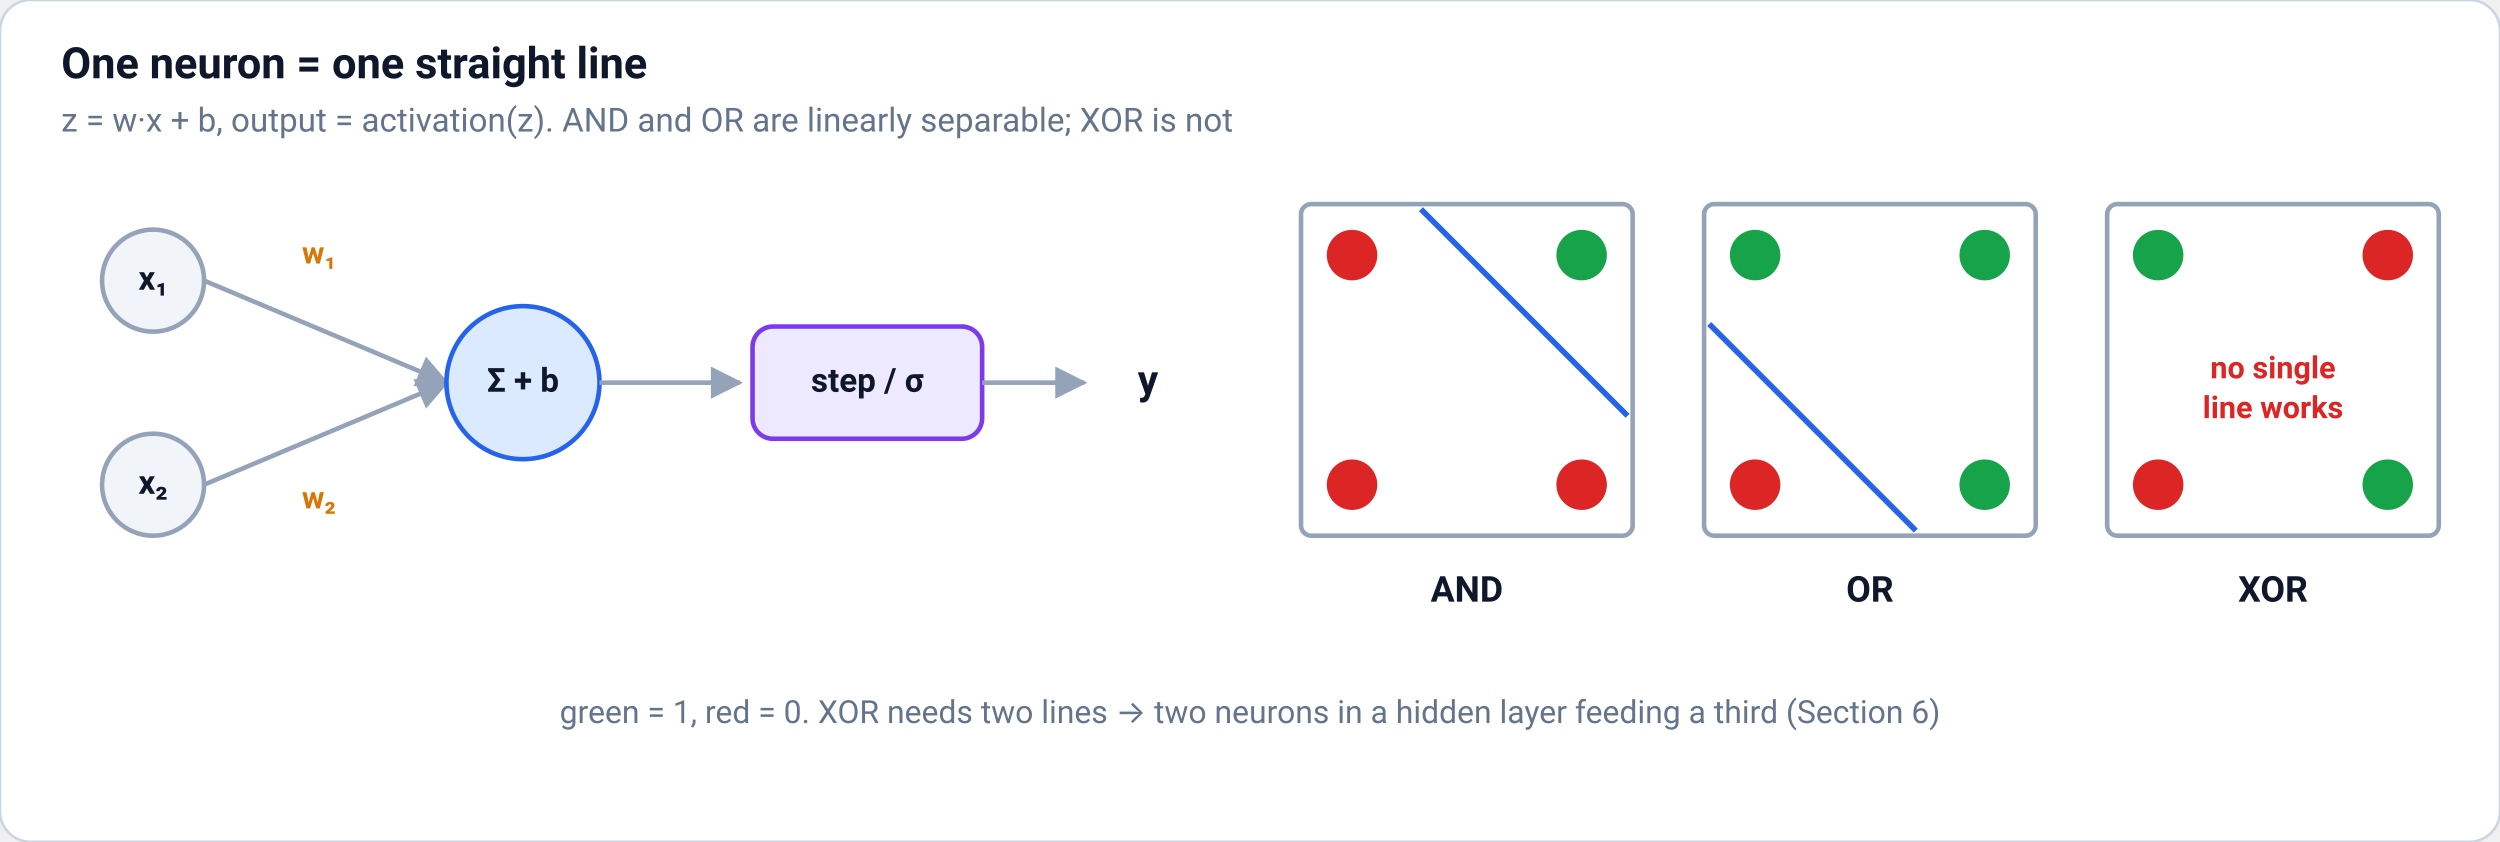
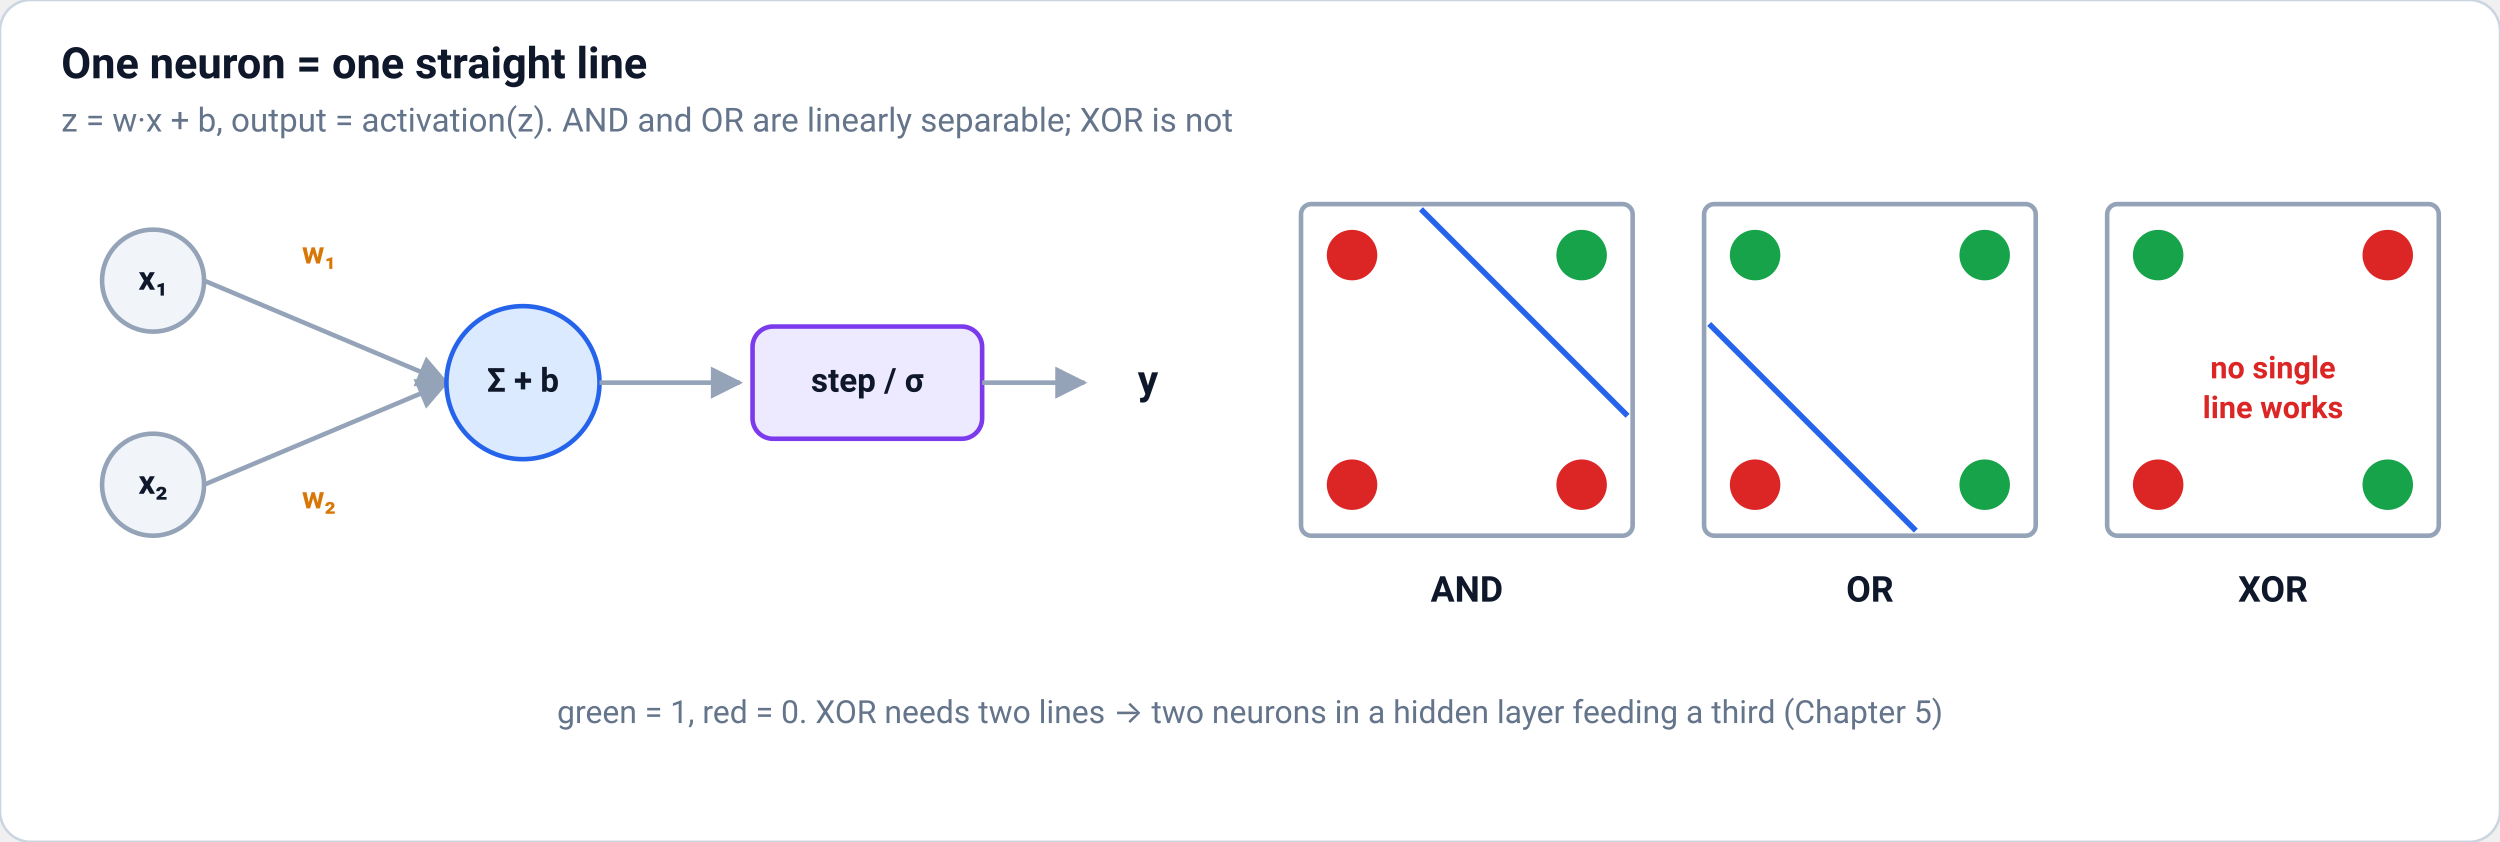
<svg xmlns="http://www.w3.org/2000/svg" viewBox="0 0 980 330" width="980" height="330" role="img" aria-labelledby="title">
  <defs>
    <marker id="a94a3b8" viewBox="0 0 10 10" refX="9" refY="5" markerWidth="7" markerHeight="7" orient="auto-start-reverse">
      <path d="M0,0 L10,5 L0,10 z" fill="#94a3b8" />
    </marker>
  </defs>
  <rect x="0" y="0" width="980" height="330" rx="12" fill="#ffffff" stroke="#cbd5e1" />
  <text x="24.0" y="26.0" font-family="ui-sans-serif, system-ui, -apple-system, 'Segoe UI', Roboto, 'Noto Sans', sans-serif" font-size="17" font-weight="700" text-anchor="start" dominant-baseline="middle" fill="#0f172a">One neuron = one straight line</text>
  <text x="24.0" y="48.0" font-family="ui-sans-serif, system-ui, -apple-system, 'Segoe UI', Roboto, 'Noto Sans', sans-serif" font-size="13" font-weight="400" text-anchor="start" dominant-baseline="middle" fill="#64748b">z = w·x + b, output = activation(z). AND and OR are linearly separable; XOR is not</text>
  <circle cx="60.0" cy="110.0" r="20" fill="#f1f5f9" stroke="#94a3b8" stroke-width="1.8" />
  <text x="60.0" y="110.0" font-family="ui-sans-serif, system-ui, -apple-system, 'Segoe UI', Roboto, 'Noto Sans', sans-serif" font-size="13" font-weight="600" text-anchor="middle" dominant-baseline="middle" fill="#0f172a">x₁</text>
  <line x1="80.0" y1="110.0" x2="175.0" y2="150.0" stroke="#94a3b8" stroke-width="1.8" marker-end="url(#a94a3b8)" />
  <text x="125.0" y="100.0" font-family="ui-sans-serif, system-ui, -apple-system, 'Segoe UI', Roboto, 'Noto Sans', sans-serif" font-size="12" font-weight="700" text-anchor="middle" dominant-baseline="middle" fill="#d97706">w₁</text>
  <circle cx="60.0" cy="190.0" r="20" fill="#f1f5f9" stroke="#94a3b8" stroke-width="1.8" />
  <text x="60.0" y="190.0" font-family="ui-sans-serif, system-ui, -apple-system, 'Segoe UI', Roboto, 'Noto Sans', sans-serif" font-size="13" font-weight="600" text-anchor="middle" dominant-baseline="middle" fill="#0f172a">x₂</text>
  <line x1="80.0" y1="190.0" x2="175.0" y2="150.0" stroke="#94a3b8" stroke-width="1.8" marker-end="url(#a94a3b8)" />
  <text x="125.0" y="196.0" font-family="ui-sans-serif, system-ui, -apple-system, 'Segoe UI', Roboto, 'Noto Sans', sans-serif" font-size="12" font-weight="700" text-anchor="middle" dominant-baseline="middle" fill="#d97706">w₂</text>
  <circle cx="205.0" cy="150.0" r="30" fill="#dbeafe" stroke="#2563eb" stroke-width="1.8" />
  <text x="205.0" y="150.0" font-family="ui-sans-serif, system-ui, -apple-system, 'Segoe UI', Roboto, 'Noto Sans', sans-serif" font-size="13" font-weight="600" text-anchor="middle" dominant-baseline="middle" fill="#0f172a">Σ + b</text>
  <line x1="235.0" y1="150.0" x2="290.0" y2="150.0" stroke="#94a3b8" stroke-width="1.8" marker-end="url(#a94a3b8)" />
  <rect x="295" y="128" width="90" height="44" rx="8" fill="#ede9fe" stroke="#7c3aed" stroke-width="1.8" />
  <text x="340.0" y="150.0" font-family="ui-sans-serif, system-ui, -apple-system, 'Segoe UI', Roboto, 'Noto Sans', sans-serif" font-size="13" font-weight="600" text-anchor="middle" dominant-baseline="middle" fill="#0f172a">step / σ</text>
  <line x1="385.0" y1="150.0" x2="425.0" y2="150.0" stroke="#94a3b8" stroke-width="1.8" marker-end="url(#a94a3b8)" />
  <text x="450.0" y="150.0" font-family="ui-sans-serif, system-ui, -apple-system, 'Segoe UI', Roboto, 'Noto Sans', sans-serif" font-size="16" font-weight="700" text-anchor="middle" dominant-baseline="middle" fill="#0f172a">y</text>
  <rect x="510" y="80" width="130" height="130" rx="4" fill="#ffffff" stroke="#94a3b8" stroke-width="1.8" />
  <circle cx="530.0" cy="190.0" r="9" fill="#dc2626" stroke="#dc2626" stroke-width="1.8" />
  <circle cx="530.0" cy="100.0" r="9" fill="#dc2626" stroke="#dc2626" stroke-width="1.8" />
  <circle cx="620.0" cy="190.0" r="9" fill="#dc2626" stroke="#dc2626" stroke-width="1.8" />
  <circle cx="620.0" cy="100.0" r="9" fill="#16a34a" stroke="#16a34a" stroke-width="1.8" />
  <line x1="557.0" y1="82.0" x2="638.0" y2="163.0" stroke="#2563eb" stroke-width="2.2" />
  <text x="575.0" y="232.0" font-family="ui-sans-serif, system-ui, -apple-system, 'Segoe UI', Roboto, 'Noto Sans', sans-serif" font-size="14" font-weight="700" text-anchor="middle" dominant-baseline="middle" fill="#0f172a">AND</text>
  <rect x="668" y="80" width="130" height="130" rx="4" fill="#ffffff" stroke="#94a3b8" stroke-width="1.8" />
  <circle cx="688.0" cy="190.0" r="9" fill="#dc2626" stroke="#dc2626" stroke-width="1.8" />
  <circle cx="688.0" cy="100.0" r="9" fill="#16a34a" stroke="#16a34a" stroke-width="1.8" />
  <circle cx="778.0" cy="190.0" r="9" fill="#16a34a" stroke="#16a34a" stroke-width="1.8" />
  <circle cx="778.0" cy="100.0" r="9" fill="#16a34a" stroke="#16a34a" stroke-width="1.8" />
  <line x1="670.0" y1="127.0" x2="751.0" y2="208.0" stroke="#2563eb" stroke-width="2.2" />
  <text x="733.0" y="232.0" font-family="ui-sans-serif, system-ui, -apple-system, 'Segoe UI', Roboto, 'Noto Sans', sans-serif" font-size="14" font-weight="700" text-anchor="middle" dominant-baseline="middle" fill="#0f172a">OR</text>
  <rect x="826" y="80" width="130" height="130" rx="4" fill="#ffffff" stroke="#94a3b8" stroke-width="1.8" />
  <circle cx="846.0" cy="190.0" r="9" fill="#dc2626" stroke="#dc2626" stroke-width="1.8" />
  <circle cx="846.0" cy="100.0" r="9" fill="#16a34a" stroke="#16a34a" stroke-width="1.8" />
  <circle cx="936.0" cy="190.0" r="9" fill="#16a34a" stroke="#16a34a" stroke-width="1.8" />
  <circle cx="936.0" cy="100.0" r="9" fill="#dc2626" stroke="#dc2626" stroke-width="1.8" />
  <text x="891.0" y="145.0" font-family="ui-sans-serif, system-ui, -apple-system, 'Segoe UI', Roboto, 'Noto Sans', sans-serif" font-size="12" font-weight="700" text-anchor="middle" dominant-baseline="middle" fill="#dc2626">no single</text>
  <text x="891.0" y="160.6" font-family="ui-sans-serif, system-ui, -apple-system, 'Segoe UI', Roboto, 'Noto Sans', sans-serif" font-size="12" font-weight="700" text-anchor="middle" dominant-baseline="middle" fill="#dc2626">line works</text>
  <text x="891.0" y="232.0" font-family="ui-sans-serif, system-ui, -apple-system, 'Segoe UI', Roboto, 'Noto Sans', sans-serif" font-size="14" font-weight="700" text-anchor="middle" dominant-baseline="middle" fill="#0f172a">XOR</text>
-   <text x="490.0" y="280.0" font-family="ui-sans-serif, system-ui, -apple-system, 'Segoe UI', Roboto, 'Noto Sans', sans-serif" font-size="12.5" font-weight="400" text-anchor="middle" dominant-baseline="middle" fill="#64748b">green = 1, red = 0. XOR needs two lines → two neurons in a hidden layer feeding a third (Section 6)</text>
+   <text x="490.0" y="280.0" font-family="ui-sans-serif, system-ui, -apple-system, 'Segoe UI', Roboto, 'Noto Sans', sans-serif" font-size="12.5" font-weight="400" text-anchor="middle" dominant-baseline="middle" fill="#64748b">green = 1, red = 0. XOR needs two lines → two neurons in a hidden layer feeding a third (Chapter 5)</text>
</svg>
